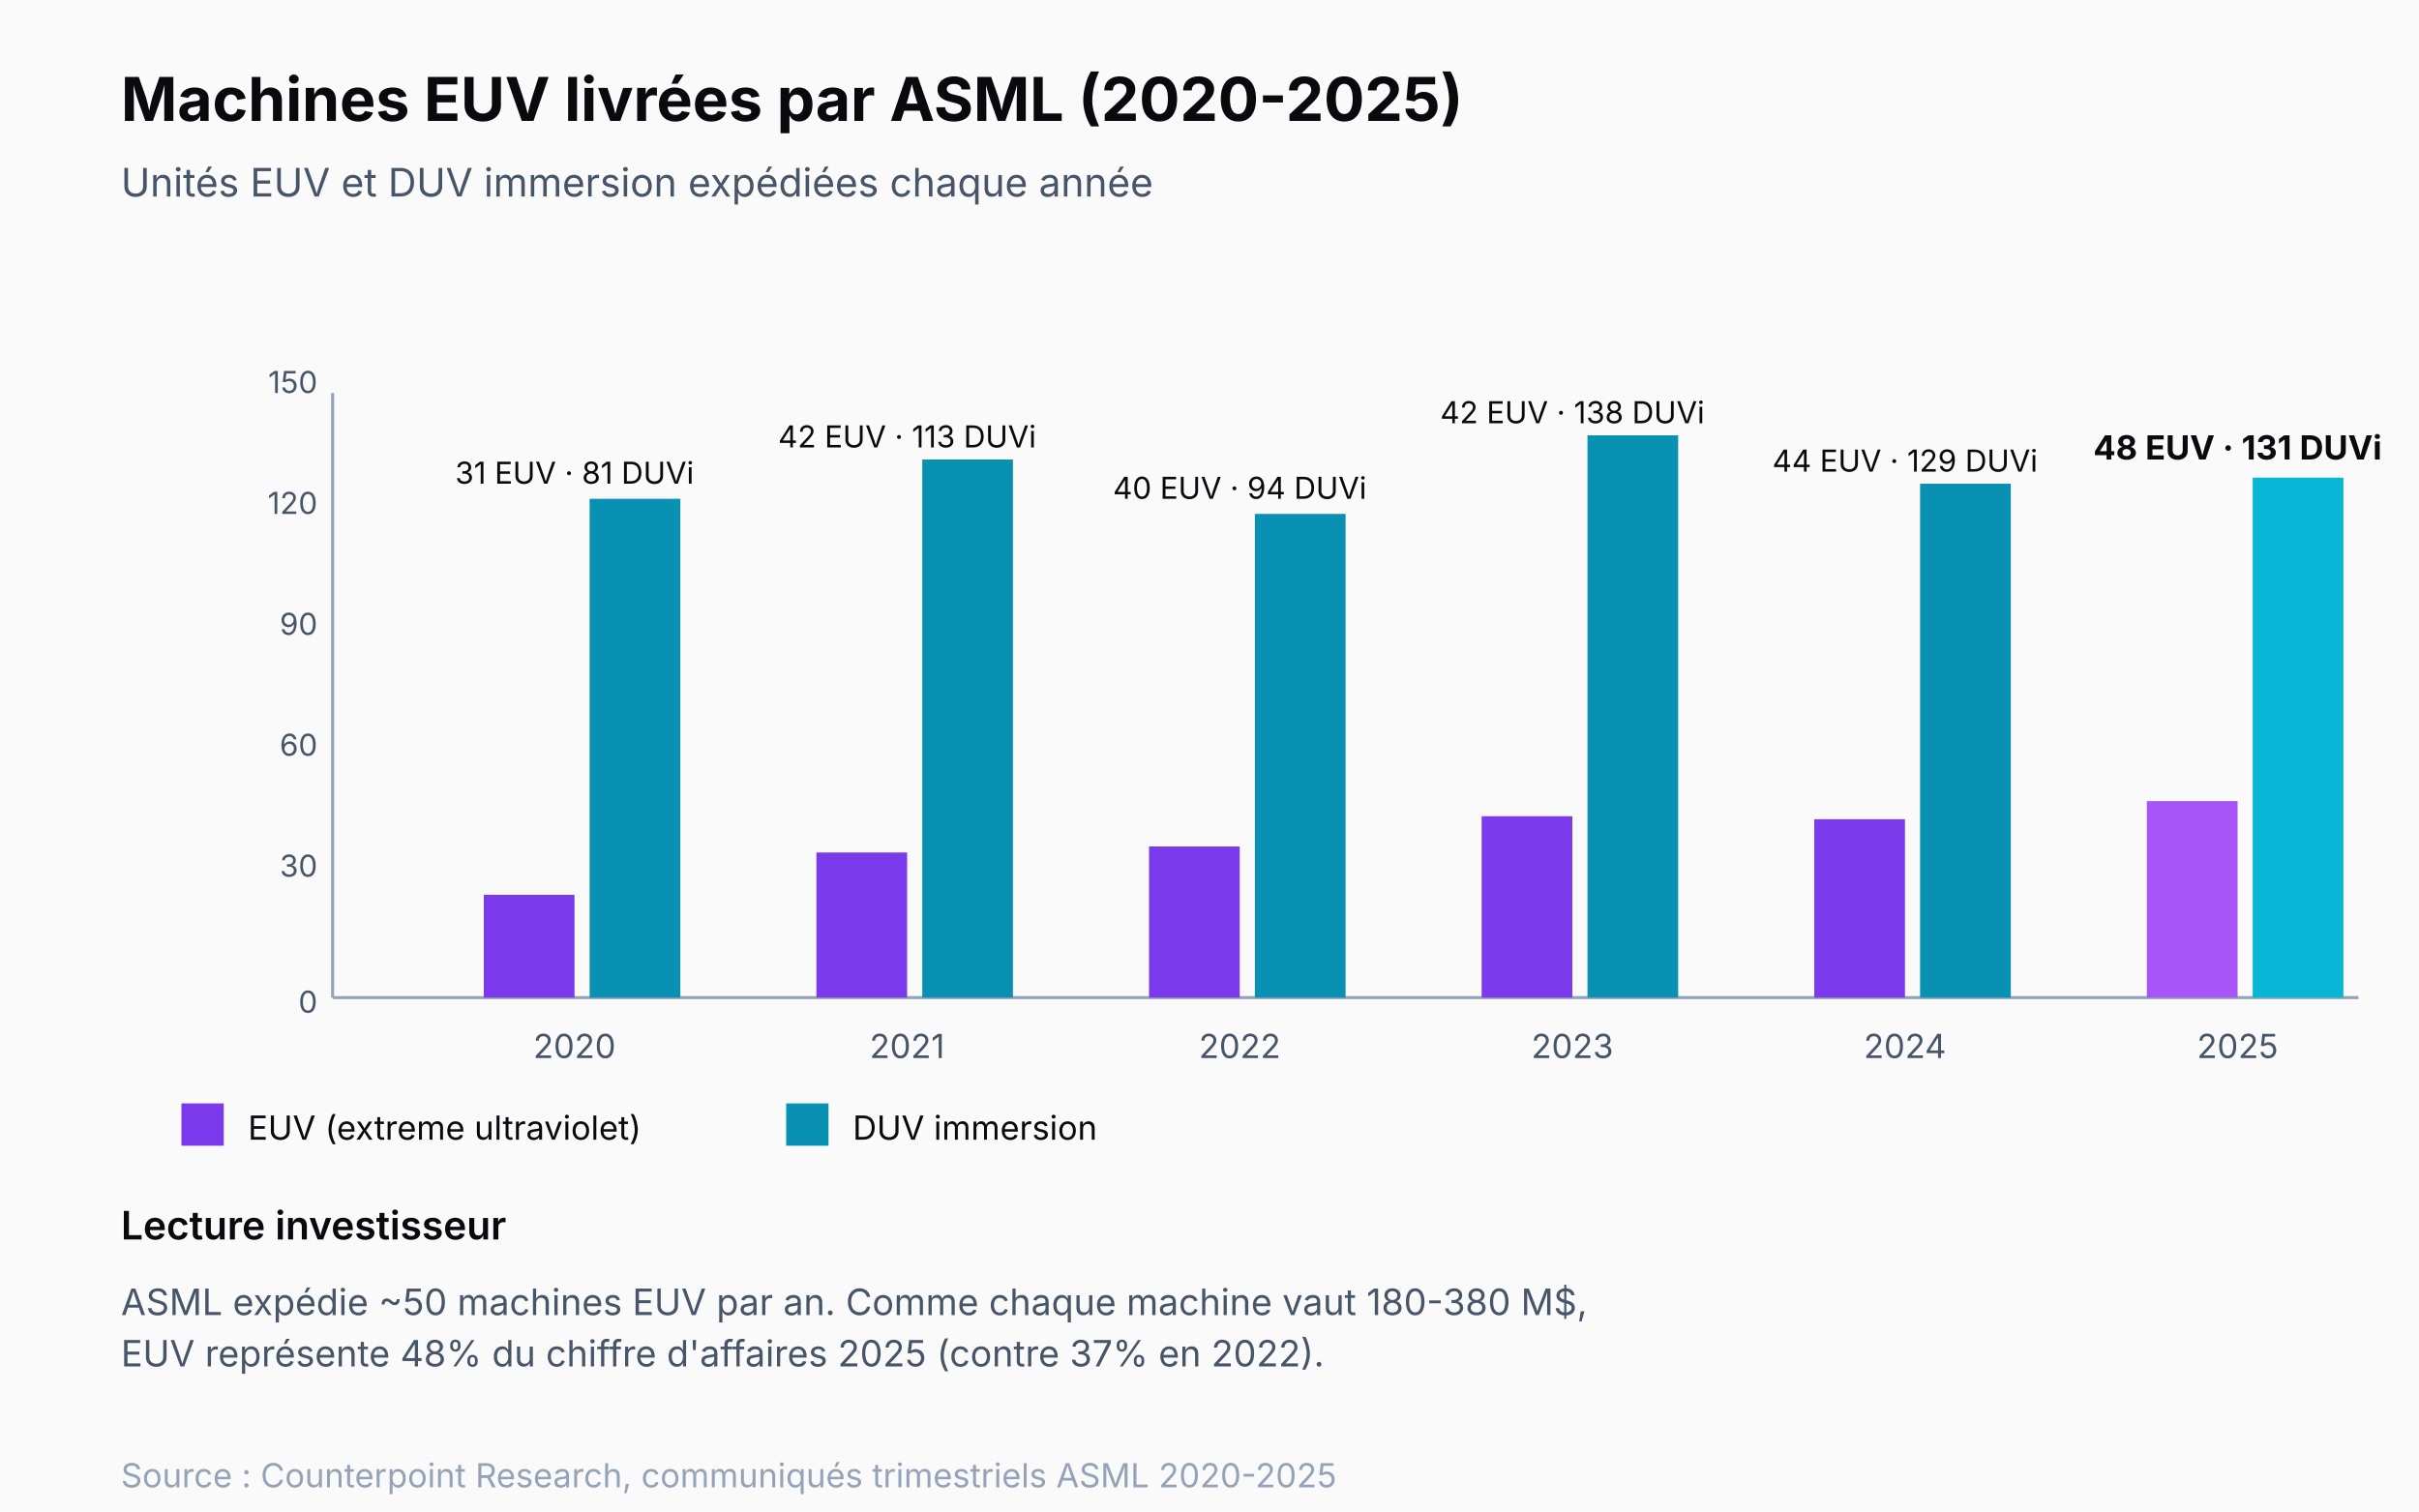
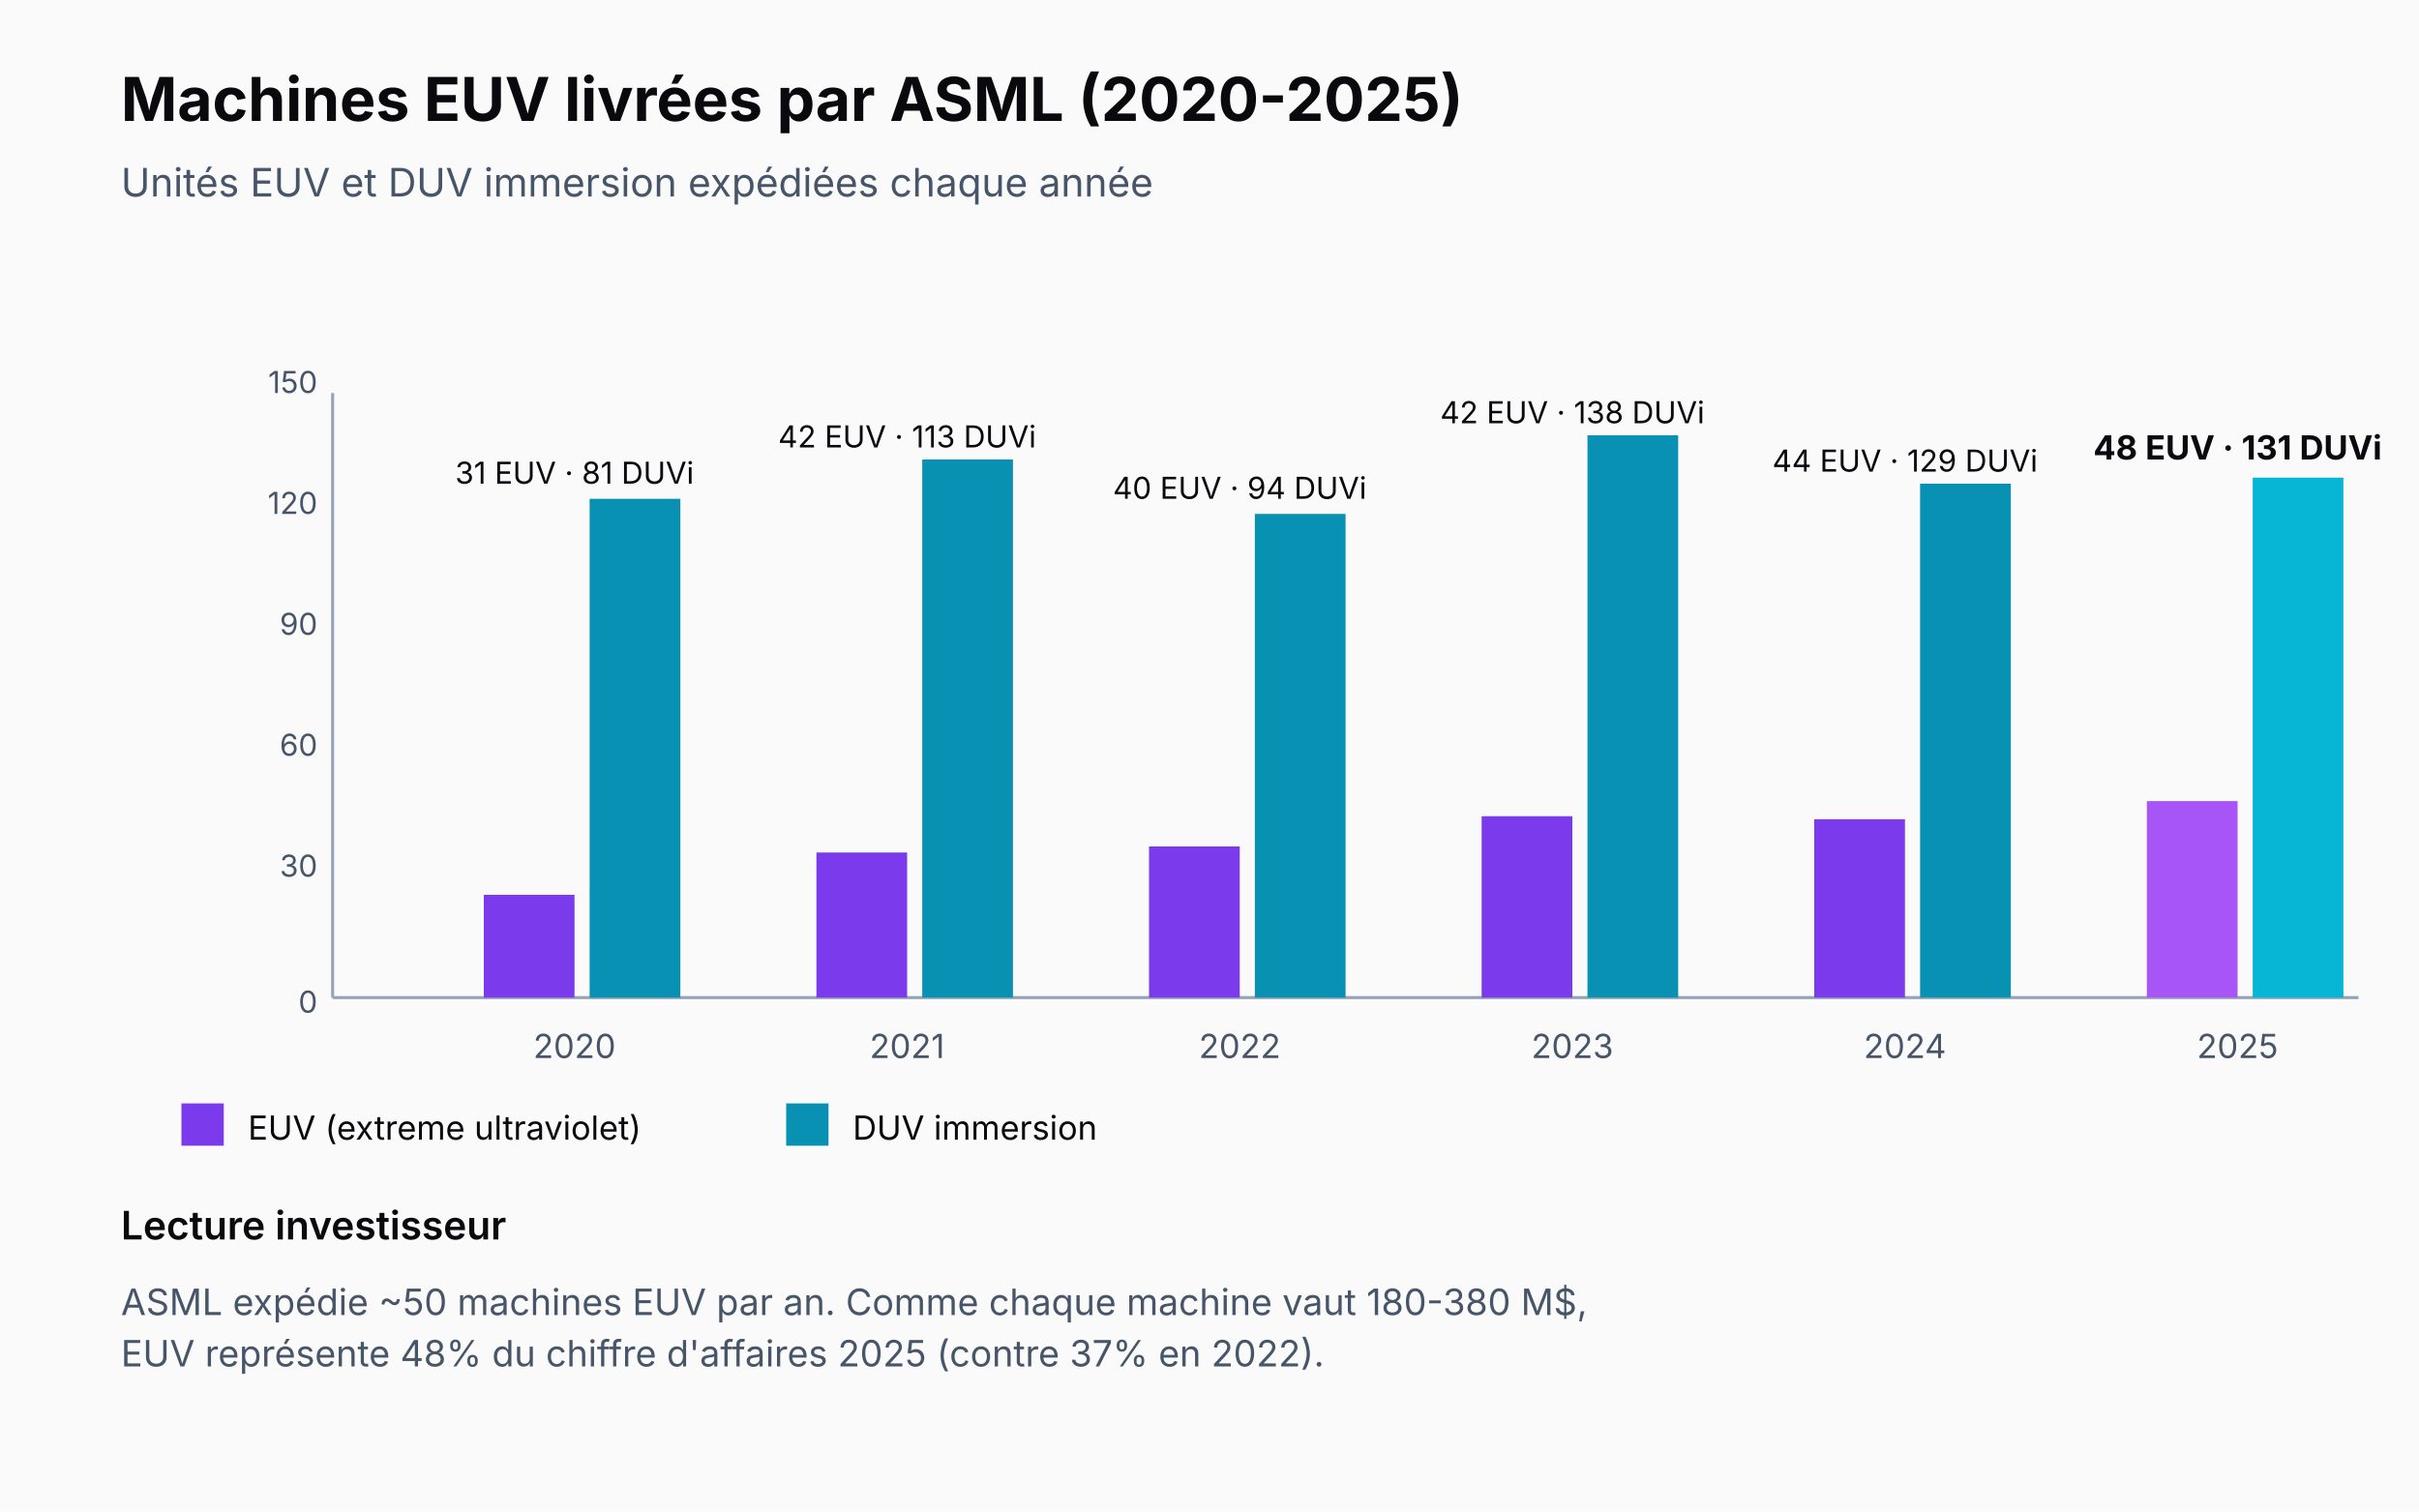
<svg xmlns="http://www.w3.org/2000/svg" viewBox="0 0 800 500" font-family="-apple-system,sans-serif">
  <rect width="800" height="500" fill="#fafafa" />
  <text x="40" y="40" fill="#0a0a0e" font-size="20" font-weight="700">Machines EUV livrées par ASML (2020-2025)</text>
  <text x="40" y="65" fill="#475569" font-size="13">Unités EUV et DUV immersion expédiées chaque année</text>
  <g transform="translate(60,110)">
    <line x1="50" y1="220" x2="720" y2="220" stroke="#94a3b8" />
    <line x1="50" y1="20" x2="50" y2="220" stroke="#94a3b8" />
    <g fill="#475569" font-size="10" text-anchor="end">
      <text x="45" y="225">0</text>
      <text x="45" y="180">30</text>
      <text x="45" y="140">60</text>
      <text x="45" y="100">90</text>
      <text x="45" y="60">120</text>
      <text x="45" y="20">150</text>
    </g>
    <g fill="#475569" font-size="11" text-anchor="middle">
      <text x="130" y="240">2020</text>
      <text x="240" y="240">2021</text>
      <text x="350" y="240">2022</text>
      <text x="460" y="240">2023</text>
      <text x="570" y="240">2024</text>
      <text x="680" y="240">2025</text>
    </g>
    <rect x="100" y="186" width="30" height="34" fill="#7c3aed" />
    <rect x="135" y="55" width="30" height="165" fill="#0891b2" />
    <text x="130" y="50" fill="#0a0a0e" font-size="10" text-anchor="middle">31 EUV · 81 DUVi</text>
    <rect x="210" y="172" width="30" height="48" fill="#7c3aed" />
    <rect x="245" y="42" width="30" height="178" fill="#0891b2" />
    <text x="240" y="38" fill="#0a0a0e" font-size="10" text-anchor="middle">42 EUV · 113 DUVi</text>
    <rect x="320" y="170" width="30" height="50" fill="#7c3aed" />
    <rect x="355" y="60" width="30" height="160" fill="#0891b2" />
    <text x="350" y="55" fill="#0a0a0e" font-size="10" text-anchor="middle">40 EUV · 94 DUVi</text>
    <rect x="430" y="160" width="30" height="60" fill="#7c3aed" />
    <rect x="465" y="34" width="30" height="186" fill="#0891b2" />
    <text x="460" y="30" fill="#0a0a0e" font-size="10" text-anchor="middle">42 EUV · 138 DUVi</text>
    <rect x="540" y="161" width="30" height="59" fill="#7c3aed" />
    <rect x="575" y="50" width="30" height="170" fill="#0891b2" />
    <text x="570" y="46" fill="#0a0a0e" font-size="10" text-anchor="middle">44 EUV · 129 DUVi</text>
    <rect x="650" y="155" width="30" height="65" fill="#a855f7" />
    <rect x="685" y="48" width="30" height="172" fill="#06b6d4" />
    <text x="680" y="42" fill="#0a0a0e" font-size="11" text-anchor="middle" font-weight="700">48 EUV · 131 DUVi</text>
  </g>
  <g transform="translate(60,365)">
    <rect x="0" y="0" width="14" height="14" fill="#7c3aed" />
    <text x="22" y="12" fill="#0a0a0e" font-size="11">EUV (extreme ultraviolet)</text>
    <rect x="200" y="0" width="14" height="14" fill="#0891b2" />
    <text x="222" y="12" fill="#0a0a0e" font-size="11">DUV immersion</text>
  </g>
  <text x="40" y="410" fill="#0a0a0e" font-size="13" font-weight="600">Lecture investisseur</text>
  <text x="40" y="435" fill="#475569" font-size="12">ASML expédie ~50 machines EUV par an. Comme chaque machine vaut 180-380 M$,</text>
  <text x="40" y="452" fill="#475569" font-size="12">EUV représente 48% du chiffre d'affaires 2025 (contre 37% en 2022).</text>
-   <text x="40" y="492" fill="#94a3b8" font-size="11">Source : Counterpoint Research, communiqués trimestriels ASML 2020-2025</text>
</svg>
